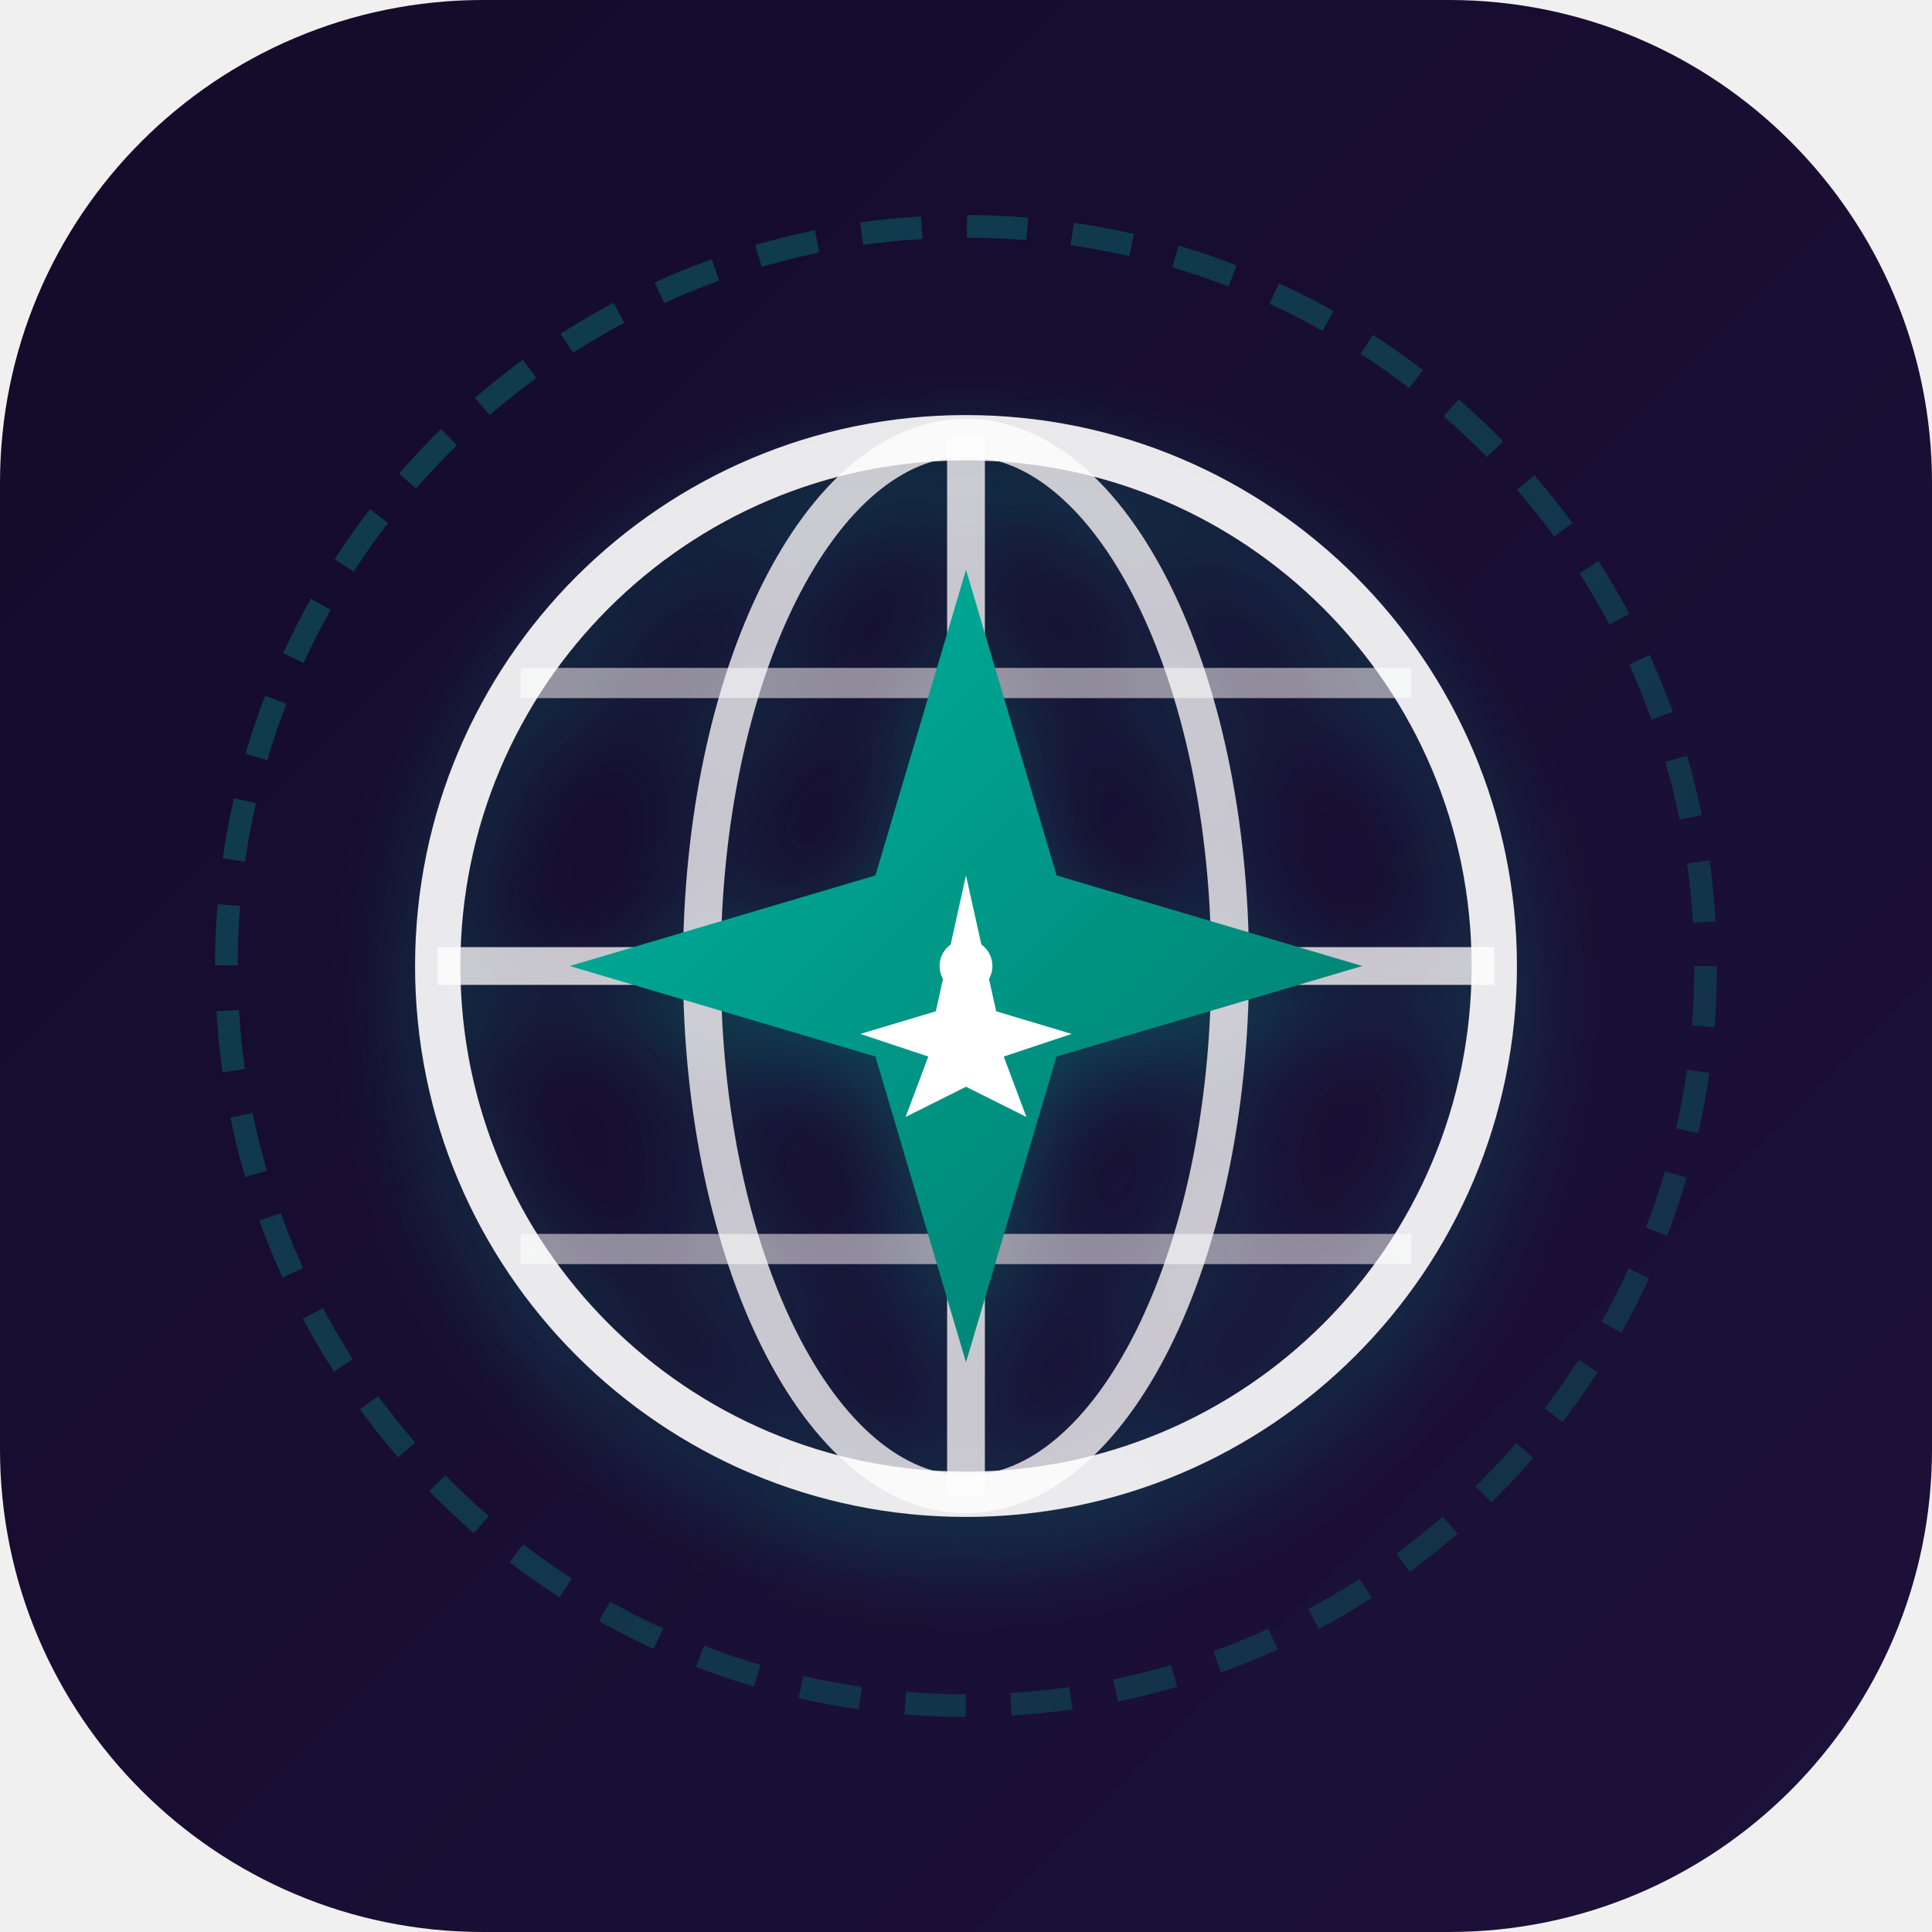
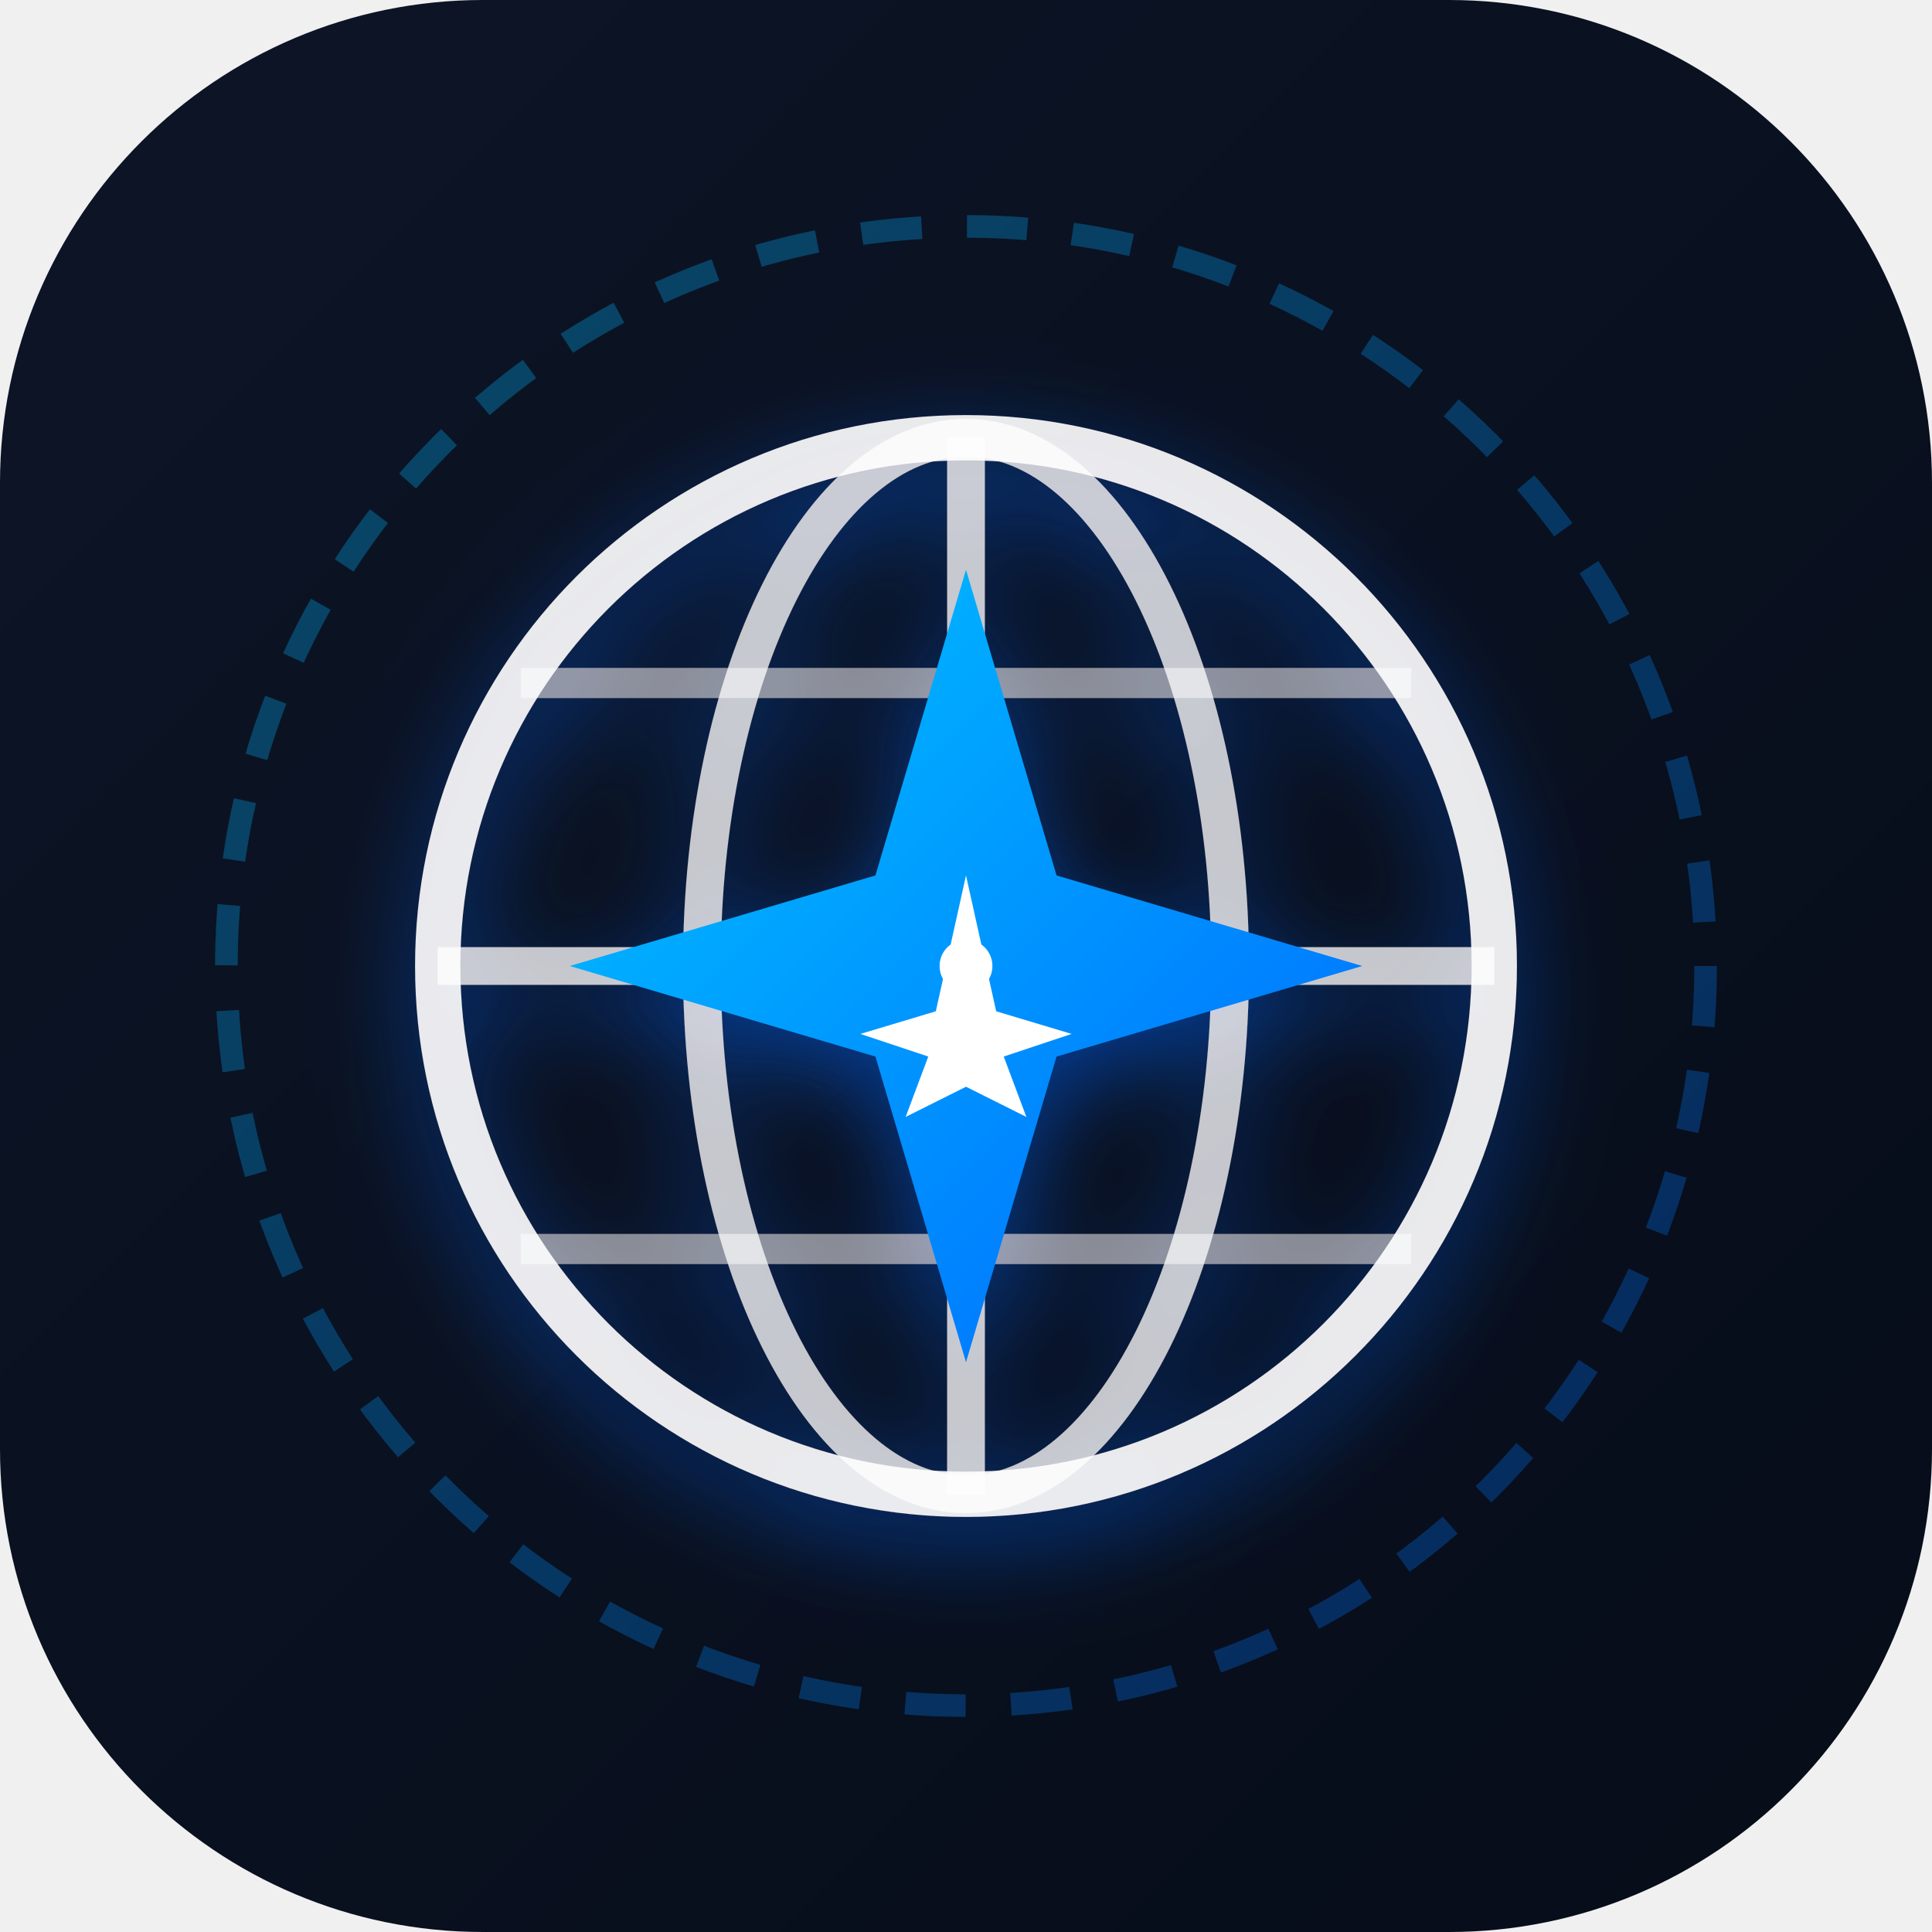
<svg xmlns="http://www.w3.org/2000/svg" viewBox="0 0 512 512" width="100%" height="100%">
  <defs>
    <linearGradient id="brandGrad" x1="0%" y1="0%" x2="100%" y2="100%">
-       <stop offset="0%" stop-color="#00b4a0" />
-       <stop offset="100%" stop-color="#00796b" />
+       <stop offset="0%" stop-color="#00C6FF" />
+       <stop offset="100%" stop-color="#0066FF" />
    </linearGradient>
    <linearGradient id="bgGrad" x1="0%" y1="0%" x2="100%" y2="100%">
-       <stop offset="0%" stop-color="#140b2a" />
-       <stop offset="100%" stop-color="#1d113a" />
+       <stop offset="0%" stop-color="#0d1527" />
+       <stop offset="100%" stop-color="#060c18" />
    </linearGradient>
    <filter id="glow" x="-20%" y="-20%" width="140%" height="140%">
-       <feDropShadow dx="0" dy="8" stdDeviation="12" flood-color="#009688" flood-opacity="0.4" />
+       <feDropShadow dx="0" dy="8" stdDeviation="12" flood-color="#0066FF" flood-opacity="0.5" />
    </filter>
  </defs>
  <rect width="512" height="512" rx="128" fill="url(#bgGrad)" />
  <circle cx="256" cy="256" r="196" fill="none" stroke="url(#brandGrad)" stroke-width="6" opacity="0.3" stroke-dasharray="16 12" />
  <g filter="url(#glow)" transform="translate(256, 256)">
    <circle r="140" fill="none" stroke="#ffffff" stroke-width="12" opacity="0.9" />
    <ellipse rx="70" ry="140" fill="none" stroke="#ffffff" stroke-width="10" opacity="0.75" />
    <line x1="-140" y1="0" x2="140" y2="0" stroke="#ffffff" stroke-width="10" opacity="0.75" />
    <line x1="0" y1="-140" x2="0" y2="140" stroke="#ffffff" stroke-width="10" opacity="0.75" />
    <line x1="-118" y1="-75" x2="118" y2="-75" stroke="#ffffff" stroke-width="8" opacity="0.5" />
    <line x1="-118" y1="75" x2="118" y2="75" stroke="#ffffff" stroke-width="8" opacity="0.5" />
    <path d="M 0,-105 L 24,-24 L 105,0 L 24,24 L 0,105 L -24,24 L -105,0 L -24,-24 Z" fill="url(#brandGrad)" />
    <path d="M -8,12 L 0,-24 L 8,12 L 28,18 L 10,24 L 16,40 L 0,32 L -16,40 L -10,24 L -28,18 Z" fill="#ffffff" />
    <circle cx="0" cy="0" r="7" fill="#ffffff" />
  </g>
</svg>
